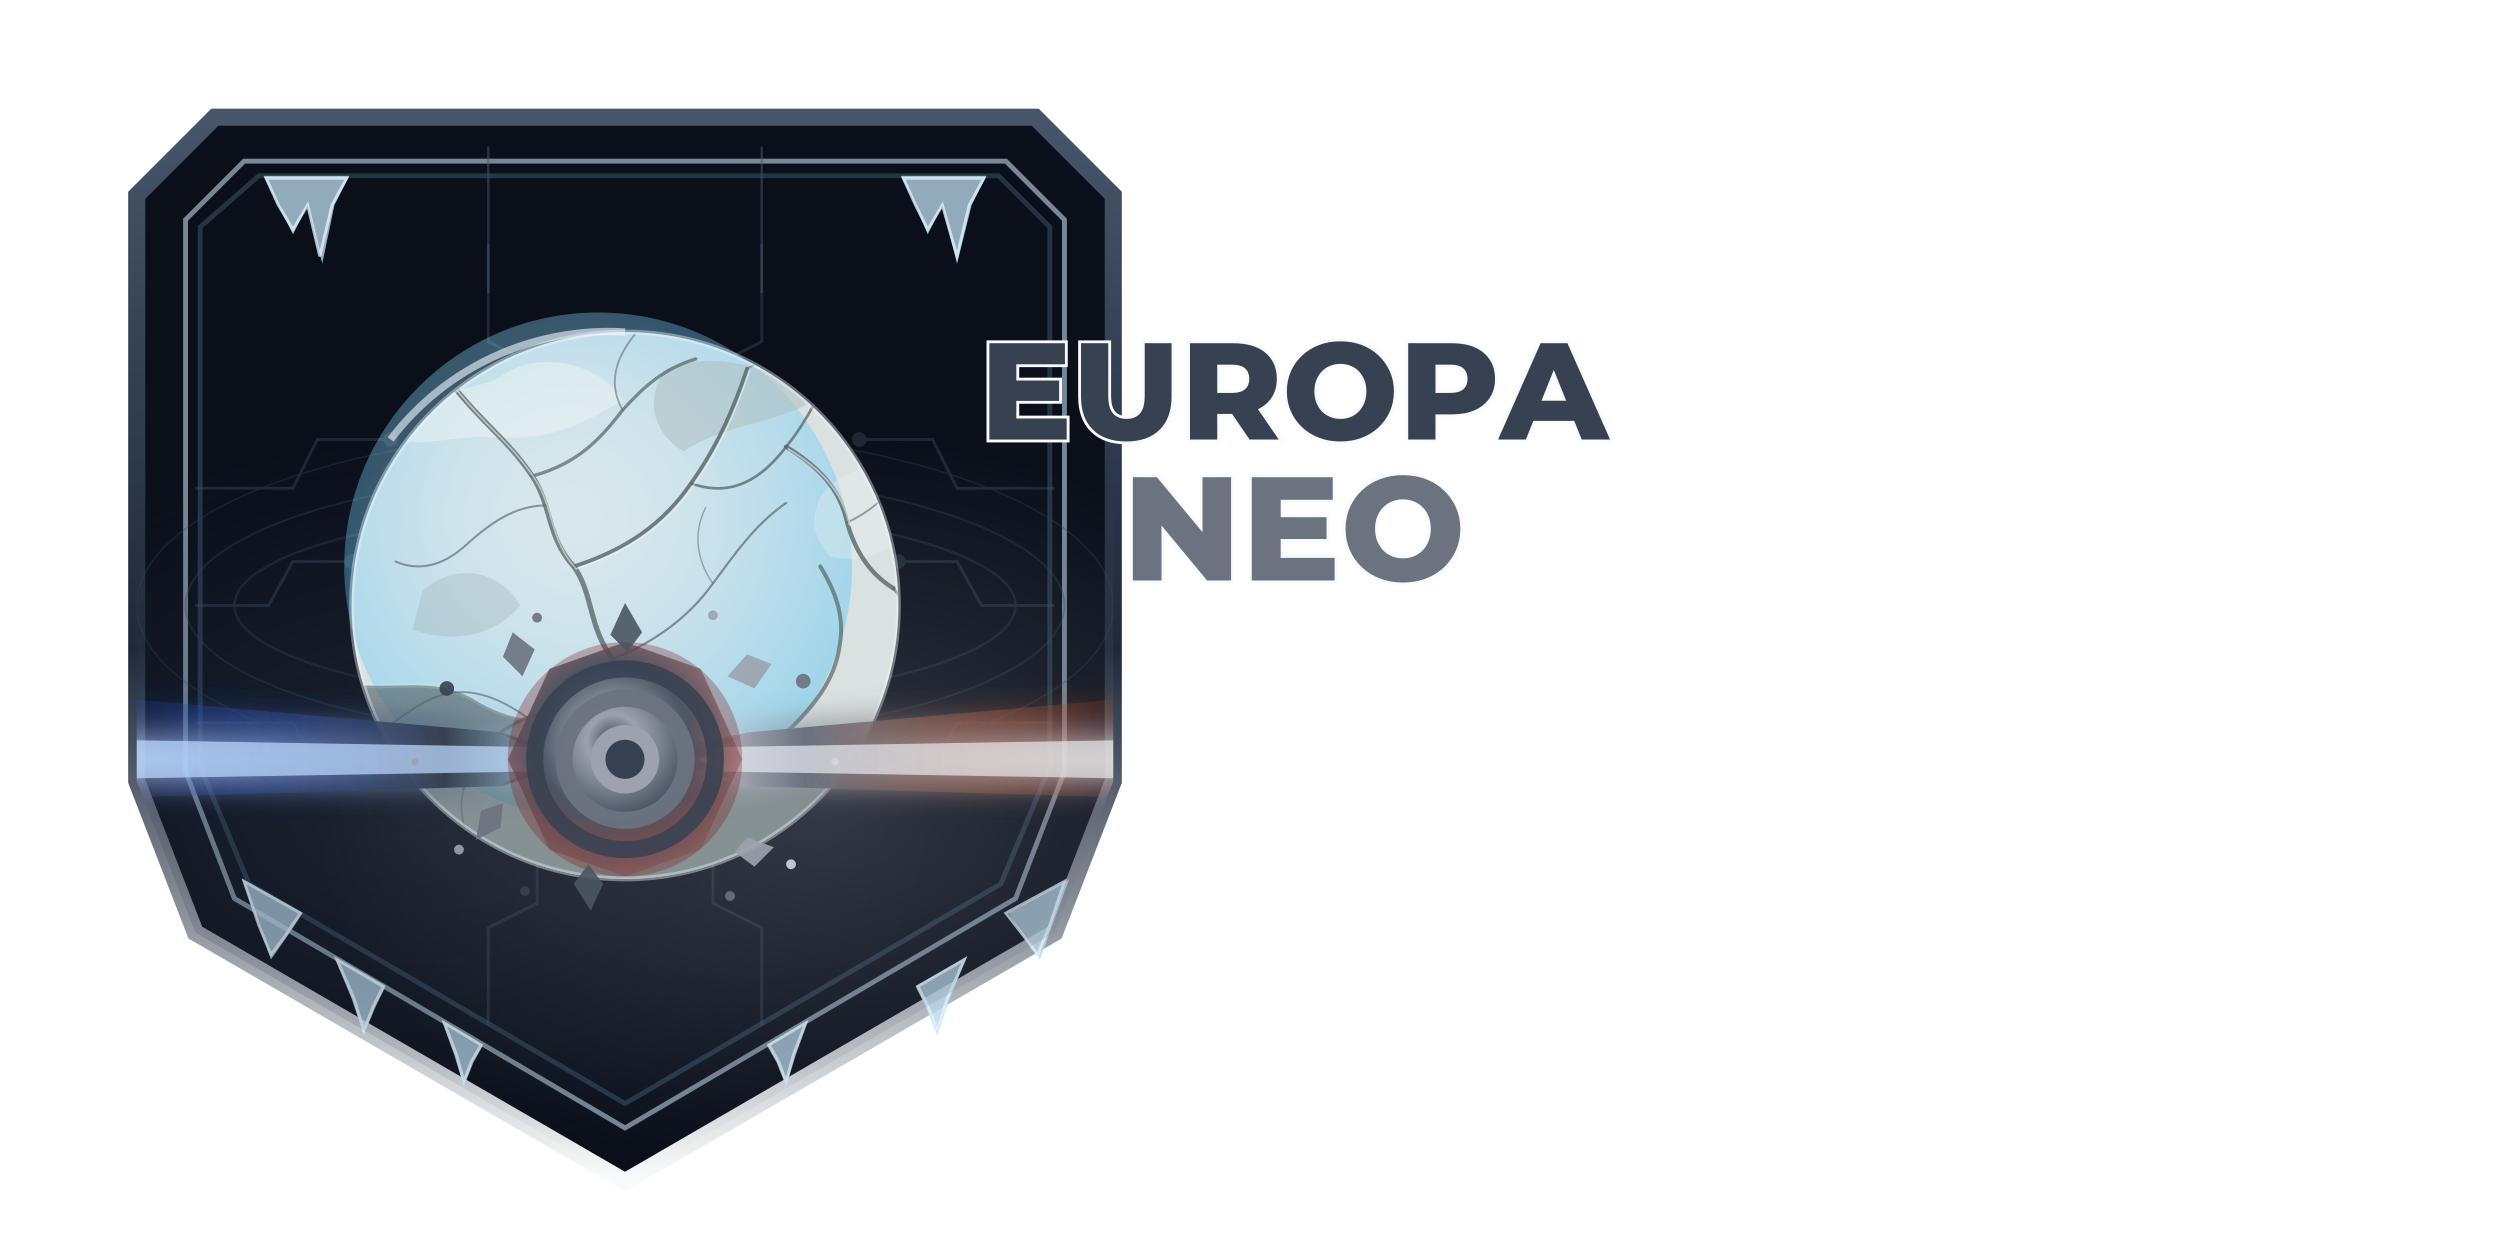
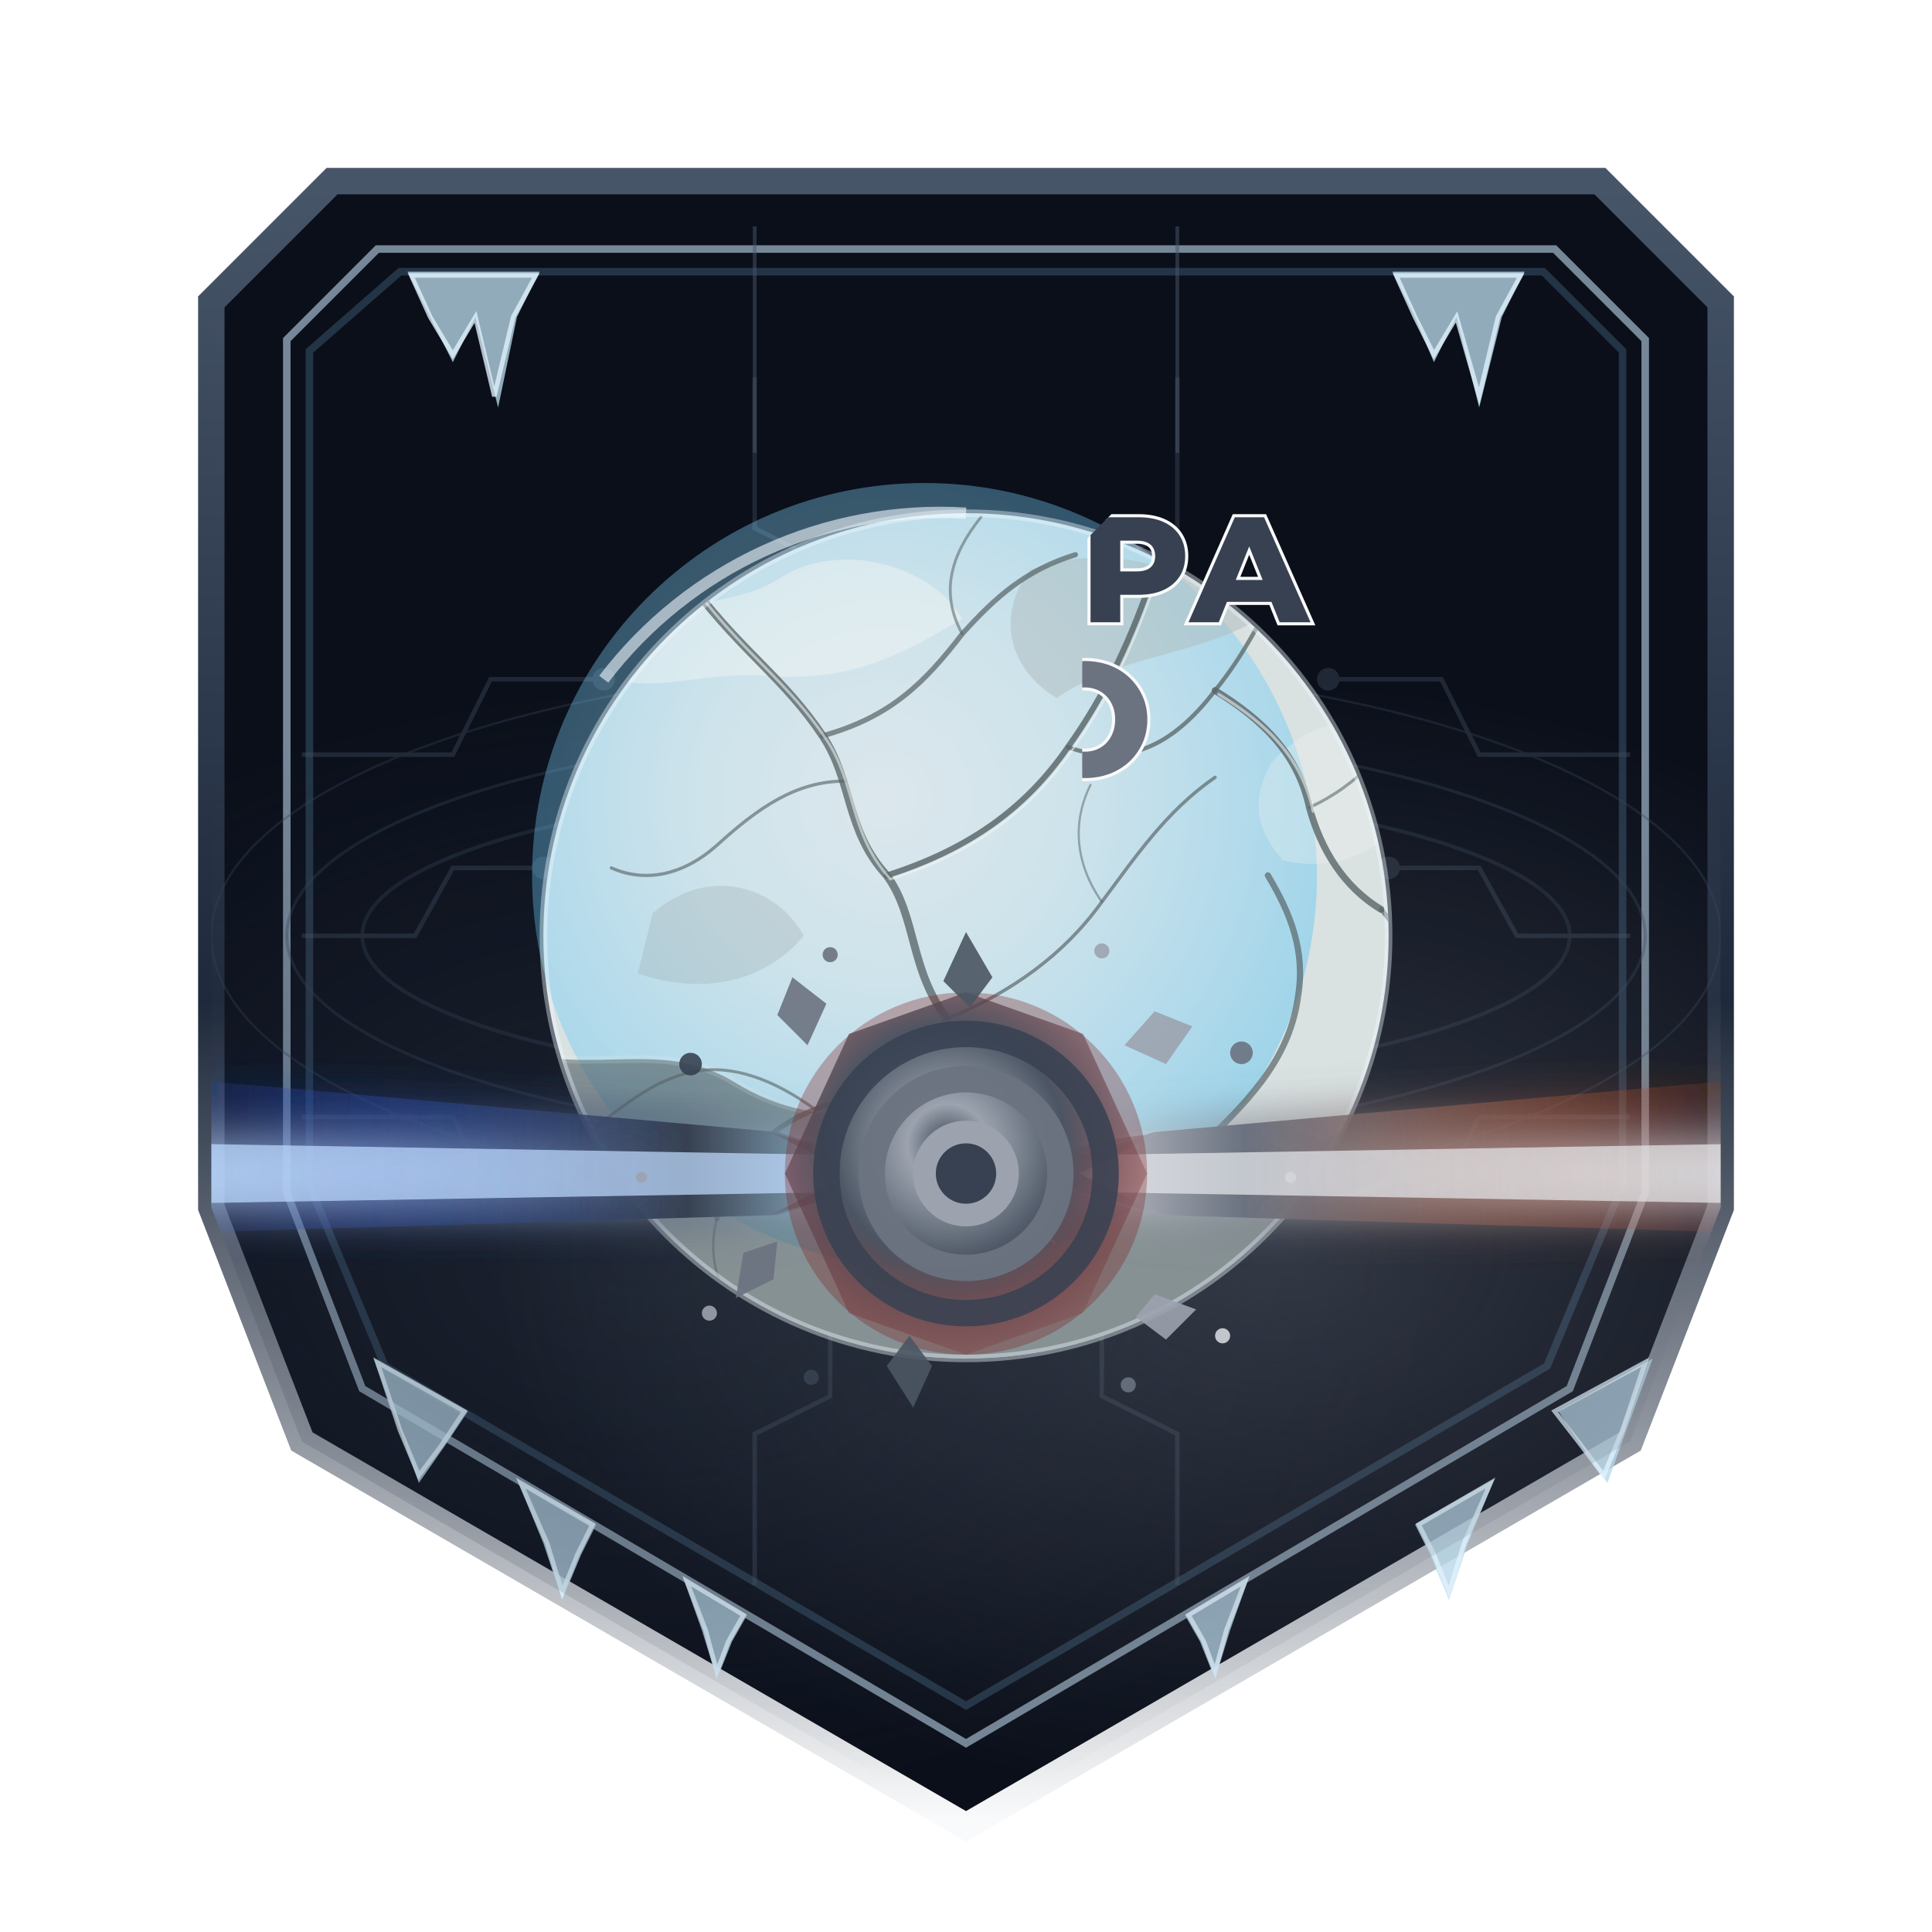
- <svg xmlns="http://www.w3.org/2000/svg" viewBox="0 0 1024 512" role="img" aria-labelledby="title description">
+ <svg xmlns="http://www.w3.org/2000/svg" viewBox="0 0 512 512" role="img" aria-labelledby="title description">
  <g transform="translate(0 0)">
    <defs>
      <clipPath id="brand-1">
        <path d="M88 48 H424 L456 80 V320 L432 382 L256 484 L80 382 L56 320 V80 Z" />
      </clipPath>
      <clipPath id="brand-2">
        <circle cx="256" cy="248" r="112" />
      </clipPath>
      <linearGradient id="brand-3" x1="0" y1="0" x2="1" y2="0">
        <stop offset="0%" stop-color="#1d4ed8" stop-opacity="0" />
        <stop offset="70%" stop-color="#374151" />
        <stop offset="100%" stop-color="#bae6fd" />
      </linearGradient>
      <linearGradient id="brand-4" x1="1" y1="0" x2="0" y2="0">
        <stop offset="0%" stop-color="#c2410c" stop-opacity="0" />
        <stop offset="70%" stop-color="#6b7280" />
        <stop offset="100%" stop-color="#e5e7eb" />
      </linearGradient>
      <radialGradient id="brand-5" cx="45%" cy="42%" r="62%">
        <stop offset="0%" stop-color="#374151" />
        <stop offset="18%" stop-color="#9ca3af" />
        <stop offset="52%" stop-color="#4b5563" />
        <stop offset="100%" stop-color="#7f1d1d" stop-opacity="0.1" />
      </radialGradient>
      <radialGradient id="brand-6" cx="0.3" cy="0.5" r="0.5">
        <stop offset="0%" stop-color="#374151" stop-opacity="0.4" />
        <stop offset="100%" stop-color="#374151" stop-opacity="0" />
      </radialGradient>
      <radialGradient id="brand-7" cx="0.7" cy="0.5" r="0.5">
        <stop offset="0%" stop-color="#6b7280" stop-opacity="0.4" />
        <stop offset="100%" stop-color="#6b7280" stop-opacity="0" />
      </radialGradient>
      <radialGradient id="brand-8" cx="0.45" cy="0.4" r="0.6">
        <stop offset="0%" stop-color="#e0f2fe" />
        <stop offset="40%" stop-color="#bae6fd" />
        <stop offset="70%" stop-color="#7dd3fc" />
        <stop offset="100%" stop-color="#38bdf8" />
      </radialGradient>
      <linearGradient id="brand-9" x1="0" y1="0" x2="0" y2="1">
        <stop offset="0%" stop-color="#475569" />
        <stop offset="50%" stop-color="#1e293b" />
        <stop offset="100%" stop-color="#f9fafb" />
      </linearGradient>
      <filter id="brand-10" x="-20%" y="-20%" width="140%" height="140%">
        <feGaussianBlur in="SourceGraphic" stdDeviation="2" result="blur" />
        <feMerge>
          <feMergeNode in="blur" />
          <feMergeNode in="SourceGraphic" />
        </feMerge>
      </filter>
      <filter id="brand-11" x="-10%" y="-50%" width="120%" height="200%">
        <feGaussianBlur in="SourceGraphic" stdDeviation="6" result="blur" />
        <feMerge>
          <feMergeNode in="blur" />
          <feMergeNode in="SourceGraphic" />
        </feMerge>
      </filter>
    </defs>
    <path d="M88 48 H424 L456 80 V320 L432 382 L256 484 L80 382 L56 320 V80 Z" fill="#0a0f1a" stroke="none" />
    <path d="M88 48 H424 L456 80 V320 L432 382 L256 484 L80 382 L56 320 V80 Z" fill="none" stroke="url(#brand-9)" stroke-width="7" stroke-linejoin="miter" />
    <path d="M100 66 H412 L436 90 V316 L416 368 L256 462 L96 368 L76 316 V90 Z" fill="none" stroke="#9fb5c8" stroke-width="2" opacity="0.72" stroke-linejoin="miter" />
    <path d="M106 72 H409 L430 93 V314 L410 362 L256 452 L102 362 L82 314 V93 Z" fill="none" stroke="#26384a" stroke-width="2" opacity="0.9" stroke-linejoin="miter" />
    <g fill="#b9d7e8" opacity="0.78">
      <path d="M108 72 H143 L137 84 L132 108 L126 84 L120 96 L114 84 Z" />
      <path d="M369 72 H404 L398 84 L392 108 L386 84 L380 96 L375 84 Z" />
      <path d="M99 360 L124 374 L118 383 L111 393 L106 379 Z" />
      <path d="M137 392 L158 404 L154 412 L149 424 L144 409 Z" />
      <path d="M181 418 L198 428 L194 435 L190 445 L186 432 Z" />
      <path d="M413 374 L438 360 L431 379 L426 393 L419 383 Z" />
      <path d="M375 404 L396 392 L389 409 L384 424 L379 412 Z" />
      <path d="M314 428 L331 418 L326 432 L322 445 L318 435 Z" />
    </g>
    <g fill="none" stroke="#e0f2fe" stroke-width="1.2" opacity="0.78" stroke-linejoin="miter">
      <path d="M109 73 H142 L136 84 L131 105 L126 84 L120 94 L114 84 Z" />
      <path d="M370 73 H403 L397 84 L392 105 L386 84 L380 94 L375 84 Z" />
      <path d="M100 361 L123 374 L117 383 L111 391 L106 379 Z" />
      <path d="M138 393 L157 404 L153 412 L149 422 L145 409 Z" />
      <path d="M182 419 L197 428 L193 435 L190 443 L187 432 Z" />
      <path d="M412 374 L436 361 L430 379 L425 391 L419 383 Z" />
      <path d="M376 404 L395 393 L388 409 L384 422 L380 412 Z" />
      <path d="M315 428 L330 419 L325 432 L322 443 L319 435 Z" />
    </g>
    <g clip-path="url(#brand-1)" opacity="0.35">
      <ellipse cx="256" cy="248" rx="160" ry="40" fill="none" stroke="#334155" stroke-width="1" />
      <ellipse cx="256" cy="248" rx="180" ry="55" fill="none" stroke="#334155" stroke-width="0.8" />
      <ellipse cx="256" cy="248" rx="200" ry="72" fill="none" stroke="#334155" stroke-width="0.6" />
      <g stroke="#475569" stroke-width="1.2" fill="none">
        <path d="M80 200 L120 200 L130 180 L160 180" />
        <path d="M80 248 L110 248 L120 230 L144 230" />
        <path d="M80 296 L120 296 L130 316 L160 316" />
        <path d="M432 200 L392 200 L382 180 L352 180" />
        <path d="M432 248 L402 248 L392 230 L368 230" />
        <path d="M432 296 L392 296 L382 316 L352 316" />
        <path d="M200 100 L200 140 L220 150 L220 170" />
        <path d="M312 100 L312 140 L292 150 L292 170" />
        <path d="M200 420 L200 380 L220 370 L220 350" />
        <path d="M312 420 L312 380 L292 370 L292 350" />
      </g>
      <g fill="#475569">
        <circle cx="160" cy="180" r="3" />
        <circle cx="144" cy="230" r="3" />
        <circle cx="160" cy="316" r="3" />
        <circle cx="352" cy="180" r="3" />
        <circle cx="368" cy="230" r="3" />
        <circle cx="352" cy="316" r="3" />
        <circle cx="220" cy="170" r="3" />
        <circle cx="292" cy="170" r="3" />
        <circle cx="220" cy="350" r="3" />
        <circle cx="292" cy="350" r="3" />
      </g>
    </g>
    <g clip-path="url(#brand-1)">
      <rect x="44" y="180" width="424" height="300" fill="url(#brand-6)" />
      <rect x="44" y="180" width="424" height="300" fill="url(#brand-7)" />
    </g>
    <g clip-path="url(#brand-1)">
      <circle cx="256" cy="248" r="112" fill="#d9e1e1" />
      <circle cx="245" cy="232" r="104" fill="url(#brand-8)" opacity="0.36" />
      <g clip-path="url(#brand-2)">
        <path d="M128 276 C155 287 174 274 195 287 C218 301 233 291 253 302 C276 315 297 294 319 303 C344 313 366 294 384 282 L392 380 L120 380 Z" fill="#526064" opacity="0.62" />
        <path d="M128 276 C155 287 174 274 195 287 C218 301 233 291 253 302 C276 315 297 294 319 303 C344 313 366 294 384 282" fill="none" stroke="#eef3f1" stroke-width="2" opacity="0.16" />
        <path d="M151 174 C170 157 192 163 207 153 C223 143 247 150 255 164 C238 174 225 181 202 179 C181 178 168 187 151 174 Z" fill="#f5f8f5" opacity="0.42" />
        <path d="M273 151 C294 143 320 151 332 165 C315 174 296 174 280 185 C267 177 264 163 273 151 Z" fill="#aebbbb" opacity="0.48" />
        <path d="M337 202 C354 184 370 192 380 210 C369 223 357 232 340 228 C332 219 332 211 337 202 Z" fill="#f1f5f2" opacity="0.3" />
        <path d="M173 242 C188 229 206 235 213 248 C203 260 187 264 169 258 Z" fill="#9ca9aa" opacity="0.3" />
        <g fill="none" stroke="#596568" stroke-linecap="round" stroke-linejoin="round">
          <path d="M184 156 C197 173 208 180 218 195 C226 207 224 220 235 232 C243 243 241 257 251 270" stroke-width="2.1" opacity="0.78" />
          <path d="M218 195 C236 190 245 181 255 168 C264 158 272 151 285 147" stroke-width="1.35" opacity="0.72" />
          <path d="M224 207 C211 207 201 214 190 224 C181 232 171 234 162 230" stroke-width="0.85" opacity="0.64" />
          <path d="M235 232 C257 225 272 214 283 198 C293 184 300 169 306 151" stroke-width="1.55" opacity="0.82" />
          <path d="M255 168 C249 157 252 147 260 137" stroke-width="0.75" opacity="0.56" />
          <path d="M283 198 C300 204 312 196 322 183 C331 172 337 159 343 146" stroke-width="1.1" opacity="0.76" />
          <path d="M306 151 C317 145 327 140 332 130" stroke-width="0.72" opacity="0.55" />
          <path d="M322 183 C335 191 344 200 347 214 C350 225 356 235 366 241" stroke-width="1.8" opacity="0.8" />
          <path d="M347 214 C360 208 369 198 374 186" stroke-width="0.8" opacity="0.58" />
          <path d="M366 241 C375 251 376 264 373 277 C370 289 374 300 382 308" stroke-width="1.25" opacity="0.72" />
          <path d="M251 270 C268 263 282 253 292 239 C301 227 309 215 322 206" stroke-width="0.9" opacity="0.68" />
          <path d="M292 239 C285 229 284 218 289 208" stroke-width="0.58" opacity="0.52" />
          <path d="M251 270 C243 282 230 289 216 294 C203 299 193 310 190 323" stroke-width="1.4" opacity="0.72" />
          <path d="M216 294 C205 286 194 282 184 284 C173 286 164 294 155 301" stroke-width="0.78" opacity="0.62" />
          <path d="M190 323 C187 334 191 345 200 352" stroke-width="0.62" opacity="0.52" />
          <path d="M319 303 C333 290 342 279 344 264 C346 252 342 242 336 232" stroke-width="1.65" opacity="0.7" />
        </g>
        <g fill="none" stroke="#f4f8f6" stroke-linecap="round" opacity="0.54">
          <path d="M185 157 C198 174 209 181 219 196 C227 208 225 221 236 233" stroke-width="0.7" />
          <path d="M236 233 C258 226 273 215 284 199 C294 185 301 170 307 152" stroke-width="0.55" />
          <path d="M323 184 C336 192 345 201 348 215" stroke-width="0.8" />
        </g>
      </g>
      <circle cx="256" cy="248" r="112" fill="none" stroke="#f0f9ff" stroke-width="2" opacity="0.4" />
      <path d="M160 180 A112 112 0 0 1 256 136" fill="none" stroke="#f0f9ff" stroke-width="3" opacity="0.6" />
    </g>
    <g clip-path="url(#brand-1)">
      <g filter="url(#brand-11)">
        <path d="M38 285 L38 327 L206 322 L244 311 L206 300 Z" fill="url(#brand-3)" />
        <path d="M474 285 L474 327 L306 322 L268 311 L306 300 Z" fill="url(#brand-4)" />
        <path d="M44 303 L218 306 L244 311 L218 316 L44 319 Z" fill="#bfdbfe" opacity="0.72" />
        <path d="M468 303 L294 306 L268 311 L294 316 L468 319 Z" fill="#e5e7eb" opacity="0.72" />
      </g>
      <path d="M204 300 L244 311 L204 322 L226 311 Z" fill="#6b7280" />
      <path d="M308 300 L268 311 L308 322 L286 311 Z" fill="#9ca3af" />
      <path d="M232 292 L256 311 L232 330 L246 311 Z" fill="#9ca3af" opacity="0.8" />
      <path d="M280 292 L256 311 L280 330 L266 311 Z" fill="#d1d5db" opacity="0.8" />
      <circle cx="256" cy="311" r="48" fill="#7f1d1d" opacity="0.32" />
      <path d="M256 263 L287 274 L304 311 L287 348 L256 359 L225 348 L208 311 L225 274 Z" fill="url(#brand-5)" />
      <circle cx="256" cy="311" r="37" fill="none" stroke="#374151" stroke-width="7" opacity="0.85" />
      <circle cx="256" cy="311" r="25" fill="none" stroke="#6b7280" stroke-width="7" opacity="0.95" />
      <circle cx="256" cy="311" r="14" fill="#9ca3af" />
      <circle cx="256" cy="311" r="8" fill="#374151" />
      <g opacity="0.9">
        <path d="M214 277 l-8 -8 4 -10 9 7z M205 339 l-10 5 2 -12 9 -3z" fill="#6b7280" />
        <path d="M298 277 l8 -9 10 4 -7 10z M306 343 l11 4 -8 8 -8 -6z" fill="#9ca3af" />
        <path d="M250 260 l6 -13 7 12 -6 8z M247 362 l-5 11 -7 -11 6 -8z" fill="#4b5563" />
        <circle cx="183" cy="282" r="3" fill="#374151" />
        <circle cx="188" cy="348" r="2" fill="#9ca3af" />
        <circle cx="329" cy="279" r="3" fill="#6b7280" />
        <circle cx="324" cy="354" r="2" fill="#d1d5db" />
        <circle cx="220" cy="253" r="2" fill="#6b7280" />
        <circle cx="292" cy="252" r="2" fill="#9ca3af" />
        <circle cx="215" cy="365" r="2" fill="#374151" />
        <circle cx="299" cy="367" r="2" fill="#6b7280" />
        <circle cx="170" cy="312" r="1.5" fill="#9ca3af" />
        <circle cx="342" cy="312" r="1.5" fill="#d1d5db" />
      </g>
    </g>
    <g clip-path="url(#brand-1)" opacity="0.5">
      <line x1="200" y1="60" x2="200" y2="120" stroke="#475569" stroke-width="1" />
      <line x1="312" y1="60" x2="312" y2="120" stroke="#475569" stroke-width="1" />
    </g>
  </g>
-   <g transform="translate(530 88) scale(.78)">
+   <g id="wordmark" clip-path="url(#brand-1)" transform="translate(256 100) scale(.55)">
    <g transform="translate(0 118)" fill="#374151" stroke="#f9fafb" stroke-width="3" paint-order="stroke fill">
      <path d="M-159.942 0.0V-50.58H-120.273V-39.525H-145.78V-11.055H-119.333V0.0ZM-146.791 -20.304V-30.998H-123.307V-20.304Z" />
      <path d="M-88.046 1.012Q-99.246 1.012 -105.532 -5.13Q-111.818 -11.272 -111.818 -22.544V-50.58H-97.511V-22.978Q-97.511 -16.475 -94.946 -13.657Q-92.381 -10.839 -87.901 -10.839Q-83.421 -10.839 -80.892 -13.657Q-78.363 -16.475 -78.363 -22.978V-50.58H-64.273V-22.544Q-64.273 -11.272 -70.559 -5.13Q-76.846 1.012 -88.046 1.012Z" />
      <path d="M-54.591 0.0V-50.58H-31.974Q-20.919 -50.58 -14.957 -45.558Q-8.996 -40.536 -8.996 -31.866Q-8.996 -26.157 -11.742 -22.002Q-14.488 -17.848 -19.51 -15.644Q-24.531 -13.44 -31.468 -13.44H-46.642L-40.284 -19.437V0.0ZM-23.303 0.0 -35.876 -18.426H-20.63L-7.984 0.0ZM-40.284 -17.92 -46.642 -24.495H-32.335Q-27.855 -24.495 -25.651 -26.446Q-23.448 -28.397 -23.448 -31.866Q-23.448 -35.406 -25.651 -37.357Q-27.855 -39.308 -32.335 -39.308H-46.642L-40.284 -45.884Z" />
      <path d="M24.387 1.012Q18.317 1.012 13.187 -0.939Q8.057 -2.89 4.263 -6.467Q0.47 -10.044 -1.626 -14.813Q-3.721 -19.582 -3.721 -25.29Q-3.721 -30.998 -1.626 -35.767Q0.47 -40.536 4.263 -44.113Q8.057 -47.69 13.187 -49.641Q18.317 -51.592 24.387 -51.592Q30.529 -51.592 35.623 -49.641Q40.717 -47.69 44.474 -44.113Q48.232 -40.536 50.363 -35.767Q52.495 -30.998 52.495 -25.29Q52.495 -19.582 50.363 -14.777Q48.232 -9.972 44.474 -6.431Q40.717 -2.89 35.623 -0.939Q30.529 1.012 24.387 1.012ZM24.387 -10.839Q27.277 -10.839 29.77 -11.85Q32.263 -12.862 34.106 -14.777Q35.948 -16.691 36.996 -19.365Q38.044 -22.039 38.044 -25.29Q38.044 -28.614 36.996 -31.251Q35.948 -33.889 34.106 -35.804Q32.263 -37.718 29.77 -38.73Q27.277 -39.742 24.387 -39.742Q21.497 -39.742 19.004 -38.73Q16.511 -37.718 14.668 -35.804Q12.826 -33.889 11.778 -31.251Q10.73 -28.614 10.73 -25.29Q10.73 -22.039 11.778 -19.365Q12.826 -16.691 14.668 -14.777Q16.511 -12.862 19.004 -11.85Q21.497 -10.839 24.387 -10.839Z" />
      <path d="M60.01 0.0V-50.58H83.132Q90.069 -50.58 95.091 -48.34Q100.113 -46.1 102.859 -41.873Q105.604 -37.646 105.604 -31.866Q105.604 -26.157 102.859 -21.966Q100.113 -17.775 95.091 -15.499Q90.069 -13.223 83.132 -13.223H67.958L74.317 -19.437V0.0ZM74.317 -17.92 67.958 -24.495H82.265Q86.745 -24.495 88.949 -26.446Q91.153 -28.397 91.153 -31.866Q91.153 -35.406 88.949 -37.357Q86.745 -39.308 82.265 -39.308H67.958L74.317 -45.884Z" />
      <path d="M107.194 0.0 129.522 -50.58H143.612L166.012 0.0H151.127L133.64 -43.571H139.276L121.79 0.0ZM119.406 -9.827 123.091 -20.377H147.803L151.488 -9.827Z" />
    </g>
    <g transform="translate(0 192)" fill="#6b7280" stroke="#f9fafb" stroke-width="3" paint-order="stroke fill">
      <path d="M-84.578 0.0V-54.217H-71.954L-42.057 -18.124H-48.021V-54.217H-32.995V0.0H-45.62L-75.516 -36.093H-69.552V0.0Z" />
      <path d="M-22.151 0.0V-54.217H20.37V-42.367H-6.971V-11.85H21.377V0.0ZM-8.055 -21.764V-33.227H17.117V-21.764Z" />
      <path d="M57.238 1.084Q50.731 1.084 45.232 -1.007Q39.733 -3.098 35.667 -6.932Q31.601 -10.766 29.355 -15.878Q27.108 -20.99 27.108 -27.108Q27.108 -33.227 29.355 -38.339Q31.601 -43.451 35.667 -47.285Q39.733 -51.119 45.232 -53.21Q50.731 -55.301 57.238 -55.301Q63.821 -55.301 69.281 -53.21Q74.742 -51.119 78.769 -47.285Q82.797 -43.451 85.082 -38.339Q87.367 -33.227 87.367 -27.108Q87.367 -20.99 85.082 -15.839Q82.797 -10.688 78.769 -6.893Q74.742 -3.098 69.281 -1.007Q63.821 1.084 57.238 1.084ZM57.238 -11.618Q60.336 -11.618 63.008 -12.702Q65.68 -13.787 67.655 -15.839Q69.63 -17.892 70.753 -20.757Q71.876 -23.623 71.876 -27.108Q71.876 -30.671 70.753 -33.498Q69.63 -36.325 67.655 -38.378Q65.68 -40.43 63.008 -41.515Q60.336 -42.599 57.238 -42.599Q54.139 -42.599 51.467 -41.515Q48.795 -40.43 46.82 -38.378Q44.845 -36.325 43.722 -33.498Q42.599 -30.671 42.599 -27.108Q42.599 -23.623 43.722 -20.757Q44.845 -17.892 46.82 -15.839Q48.795 -13.787 51.467 -12.702Q54.139 -11.618 57.238 -11.618Z" />
    </g>
  </g>
</svg>
